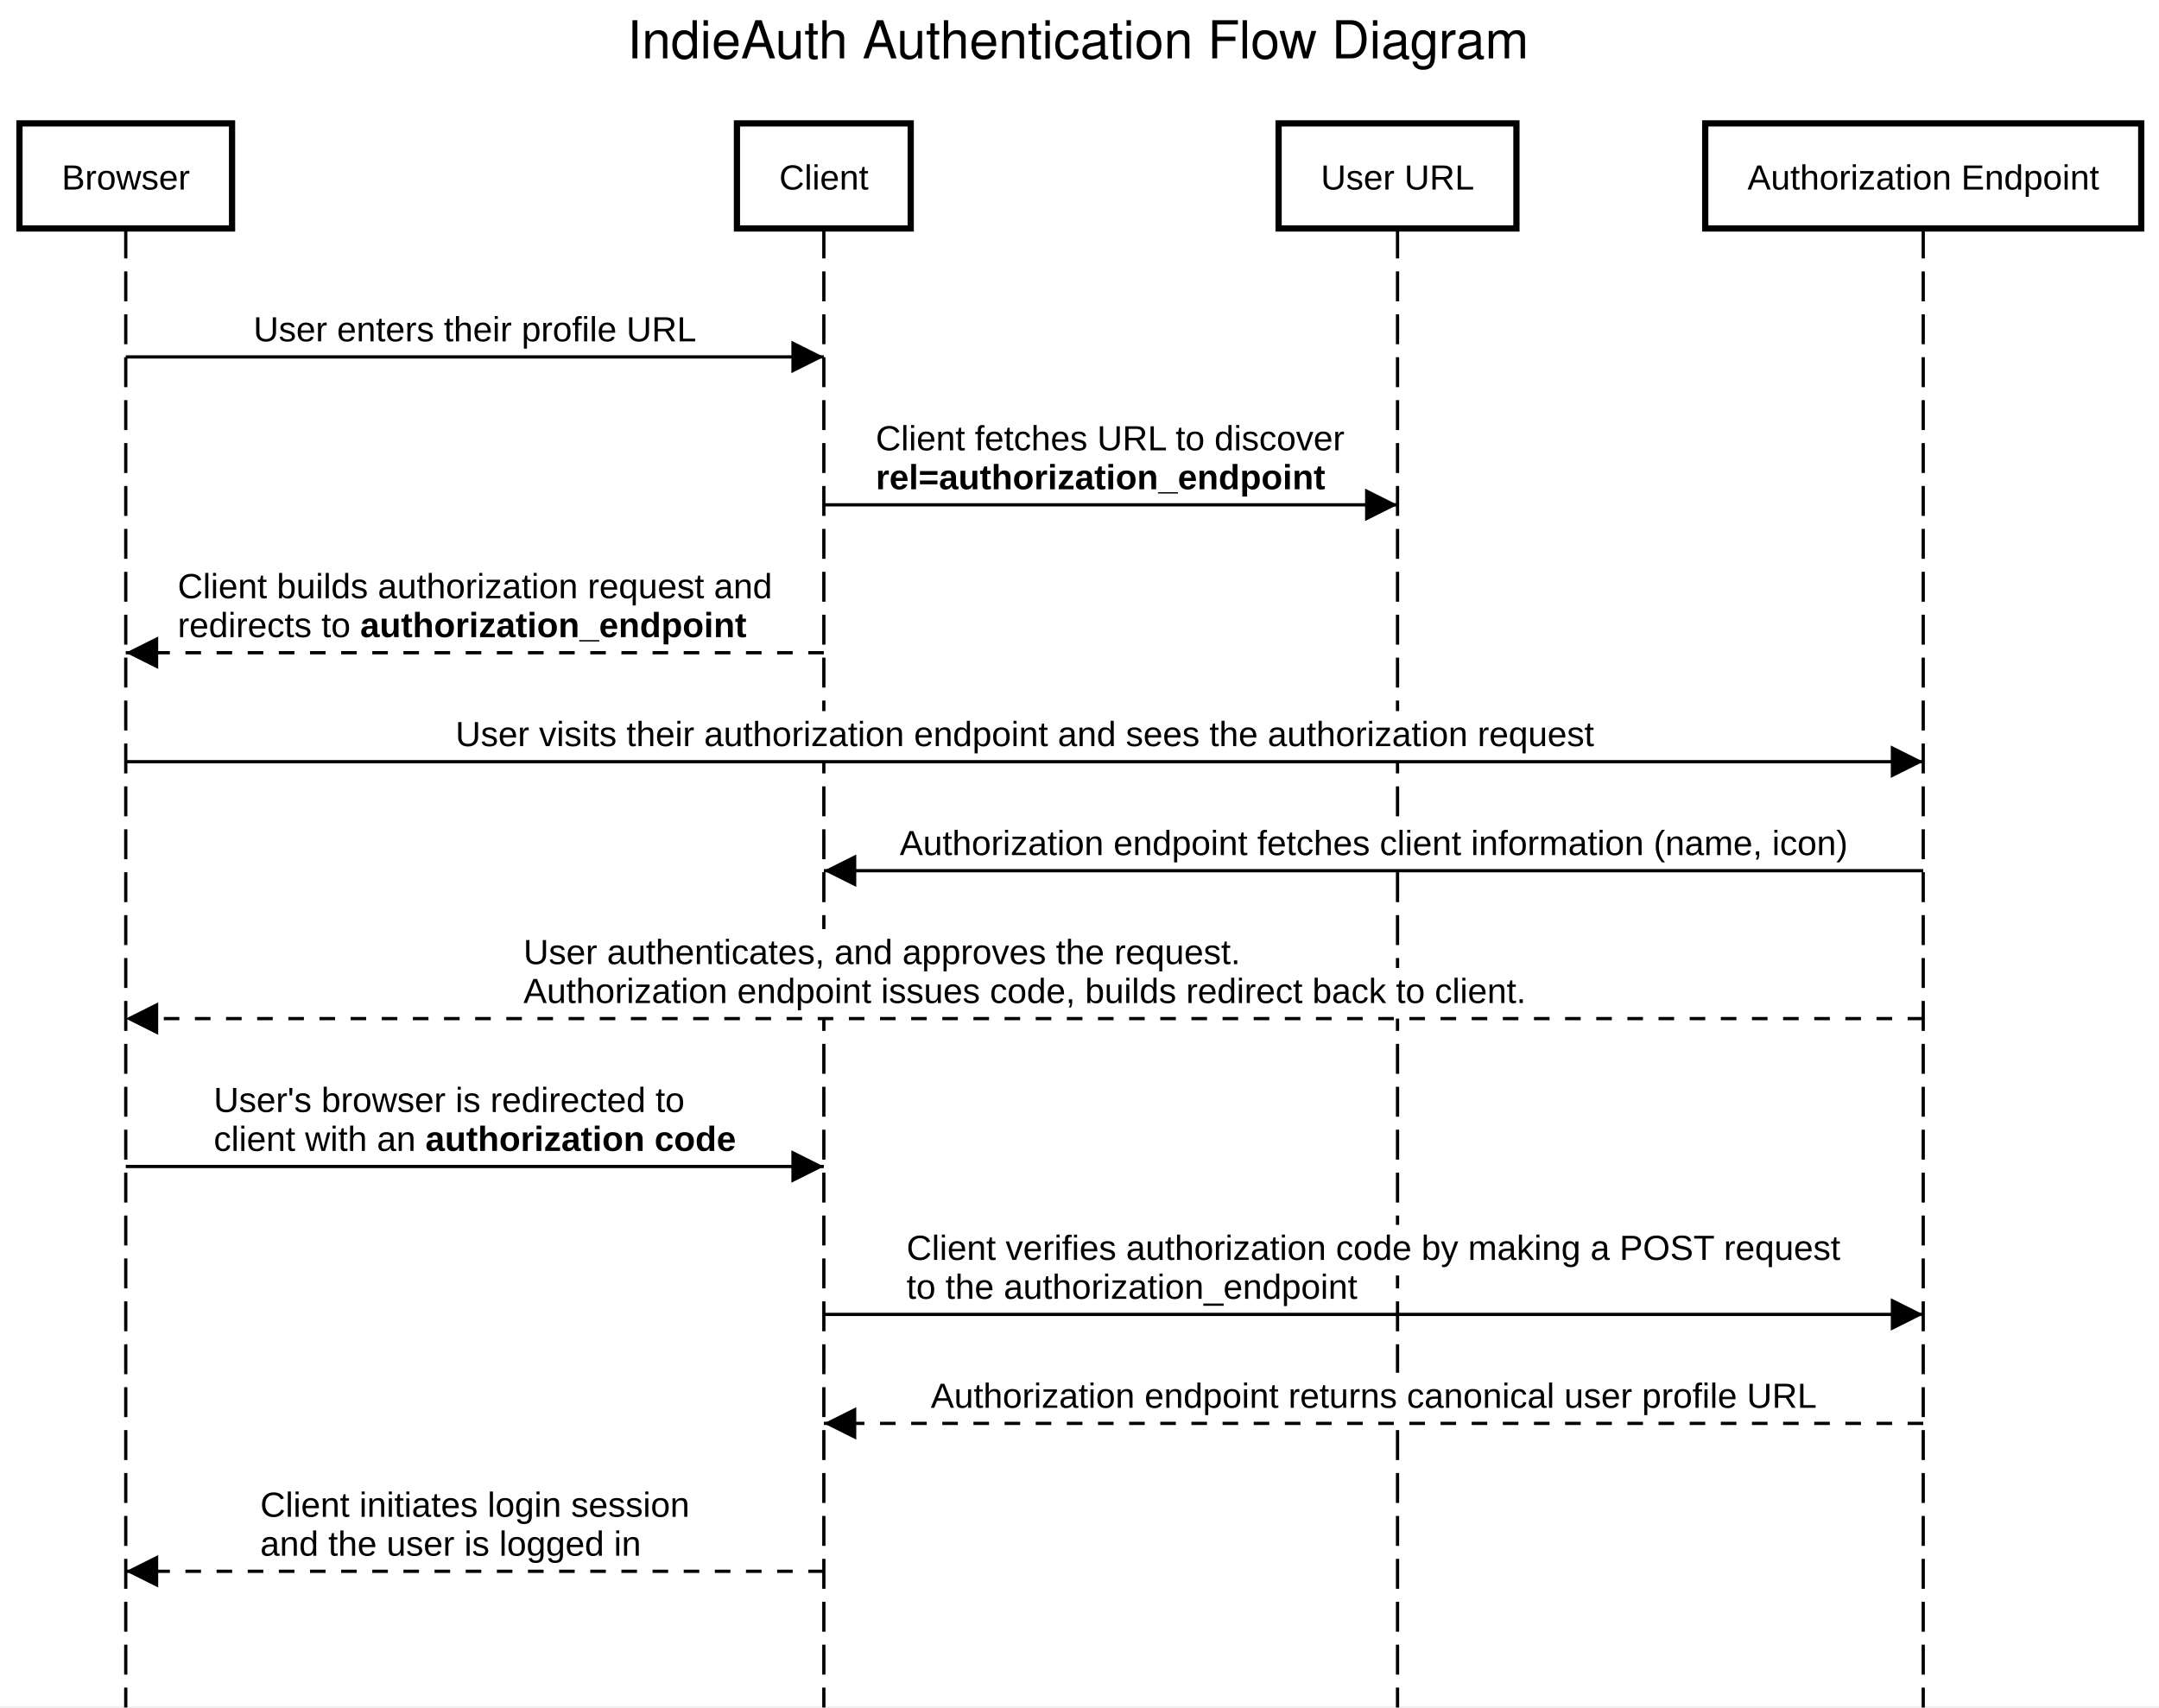
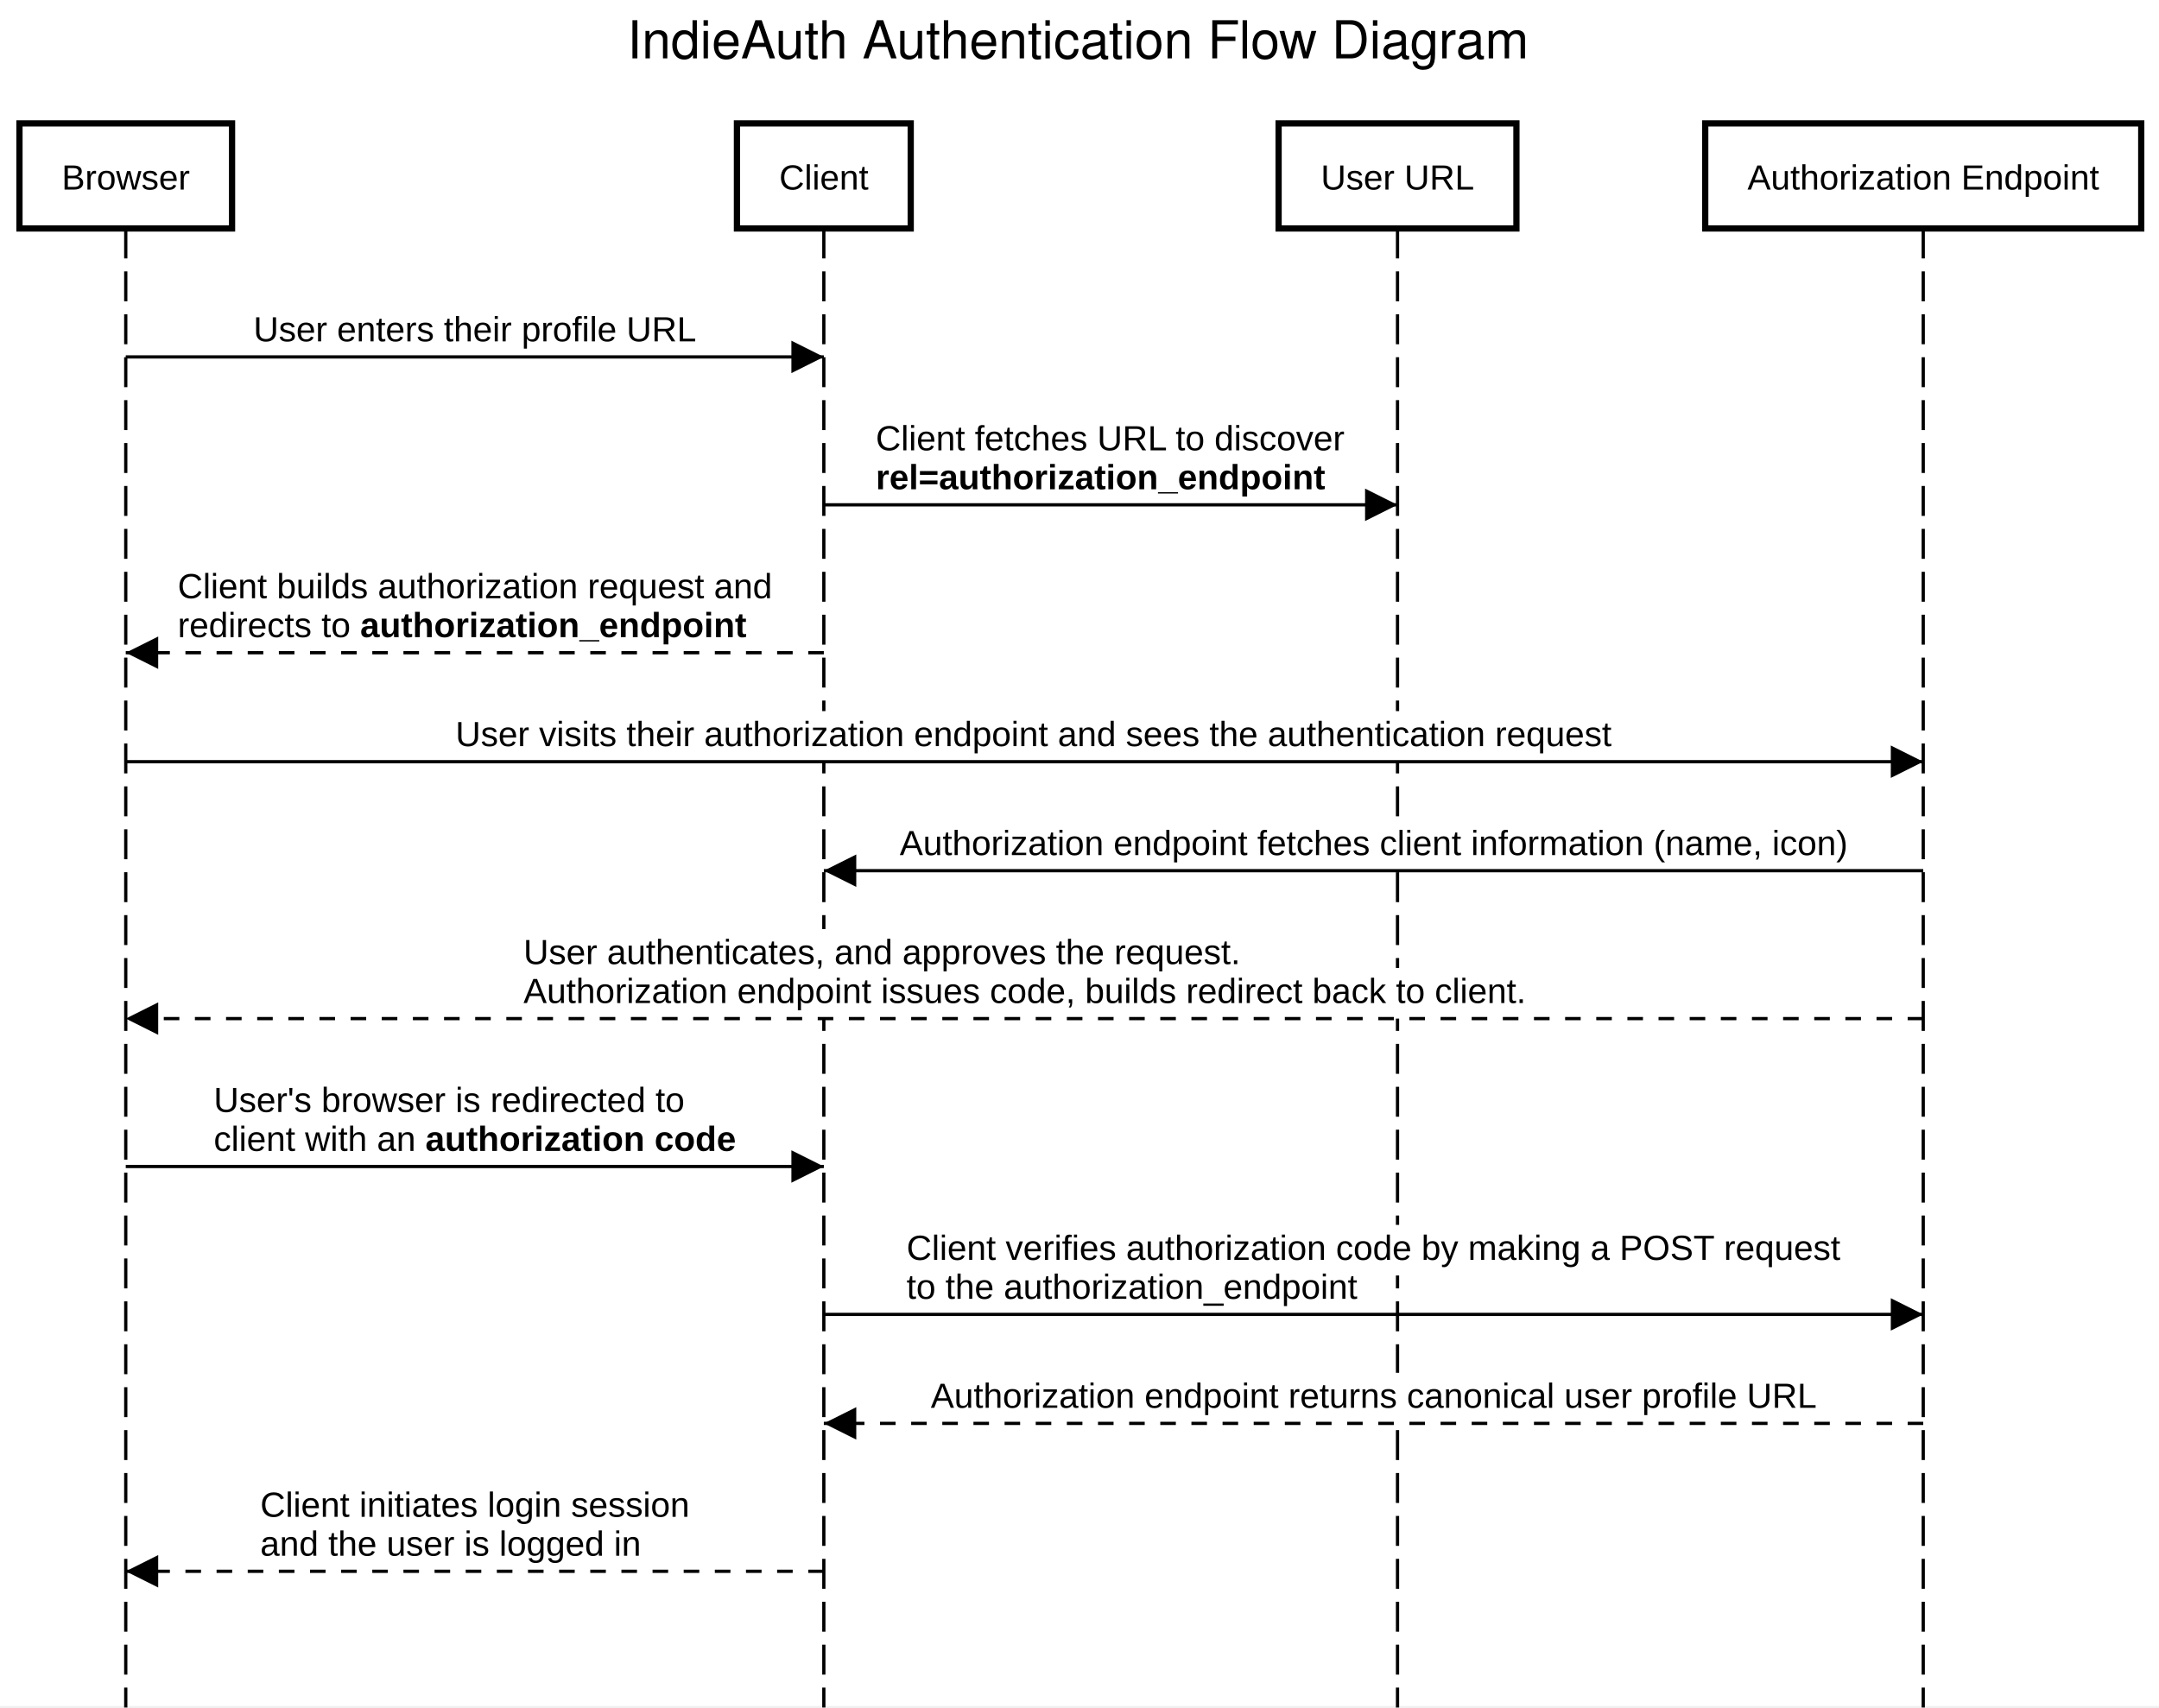
<svg xmlns="http://www.w3.org/2000/svg" version="1.1" viewbox="0 0 906 716" style="width: 100%; height: auto;">
  <defs />
  <g>
    <g />
    <g />
    <g />
    <g />
    <g />
    <g />
    <g />
    <g />
    <g />
    <g />
    <g />
    <g />
    <g />
    <g />
    <g />
    <g />
    <g />
    <g />
    <g />
    <g />
    <g />
    <g />
    <g>
      <rect fill="white" stroke="none" x="0" y="0" width="906" height="716" />
    </g>
    <g>
      <text fill="black" stroke="none" font-family="Helvetica" font-size="16.5pt" font-style="normal" font-weight="normal" text-decoration="normal" x="263.199" y="24.503" text-anchor="start" dominant-baseline="alphabetic">IndieAuth Authentication Flow Diagram</text>
    </g>
    <g>
      <path fill="none" stroke="black" paint-order="fill stroke markers" d=" M 52.774 95.888 L 52.774 716.625" stroke-miterlimit="10" stroke-width="1.361" stroke-dasharray="12.566,5.445" />
      <path fill="none" stroke="black" paint-order="fill stroke markers" d=" M 345.712 95.888 L 345.712 716.625" stroke-miterlimit="10" stroke-width="1.361" stroke-dasharray="12.566,5.445" />
      <path fill="none" stroke="black" paint-order="fill stroke markers" d=" M 586.452 95.888 L 586.452 716.625" stroke-miterlimit="10" stroke-width="1.361" stroke-dasharray="12.566,5.445" />
      <path fill="none" stroke="black" paint-order="fill stroke markers" d=" M 807.065 95.888 L 807.065 716.625" stroke-miterlimit="10" stroke-width="1.361" stroke-dasharray="12.566,5.445" />
    </g>
    <g>
      <path fill="none" stroke="none" />
      <g>
        <path fill="white" stroke="black" paint-order="fill stroke markers" d=" M 8.168 51.783 L 97.38 51.783 L 97.38 95.888 L 8.168 95.888 L 8.168 51.783 Z" stroke-miterlimit="10" stroke-width="2.614" stroke-dasharray="" />
      </g>
      <g>
        <g />
        <text fill="black" stroke="none" font-family="Arial" font-size="11pt" font-style="normal" font-weight="normal" text-decoration="normal" x="25.891" y="79.552" text-anchor="start" dominant-baseline="alphabetic">Browser</text>
      </g>
      <path fill="none" stroke="none" />
      <g>
        <path fill="white" stroke="black" paint-order="fill stroke markers" d=" M 309.248 51.783 L 382.175 51.783 L 382.175 95.888 L 309.248 95.888 L 309.248 51.783 Z" stroke-miterlimit="10" stroke-width="2.614" stroke-dasharray="" />
      </g>
      <g>
        <g />
        <text fill="black" stroke="none" font-family="Arial" font-size="11pt" font-style="normal" font-weight="normal" text-decoration="normal" x="326.971" y="79.552" text-anchor="start" dominant-baseline="alphabetic">Client</text>
      </g>
      <path fill="none" stroke="none" />
      <g>
        <path fill="white" stroke="black" paint-order="fill stroke markers" d=" M 536.552 51.783 L 636.351 51.783 L 636.351 95.888 L 536.552 95.888 L 536.552 51.783 Z" stroke-miterlimit="10" stroke-width="2.614" stroke-dasharray="" />
      </g>
      <g>
        <g />
        <text fill="black" stroke="none" font-family="Arial" font-size="11pt" font-style="normal" font-weight="normal" text-decoration="normal" x="554.276" y="79.552" text-anchor="start" dominant-baseline="alphabetic">User URL</text>
      </g>
      <path fill="none" stroke="none" />
      <g>
        <path fill="white" stroke="black" paint-order="fill stroke markers" d=" M 715.583 51.783 L 898.547 51.783 L 898.547 95.888 L 715.583 95.888 L 715.583 51.783 Z" stroke-miterlimit="10" stroke-width="2.614" stroke-dasharray="" />
      </g>
      <g>
        <g />
        <text fill="black" stroke="none" font-family="Arial" font-size="11pt" font-style="normal" font-weight="normal" text-decoration="normal" x="733.307" y="79.552" text-anchor="start" dominant-baseline="alphabetic">Authorization Endpoint</text>
      </g>
    </g>
    <g>
      <g>
        <g>
          <path fill="none" stroke="none" />
          <rect fill="white" stroke="none" x="103.911" y="128.558" width="190.663" height="21.236" />
        </g>
        <text fill="black" stroke="none" font-family="Arial" font-size="11pt" font-style="normal" font-weight="normal" text-decoration="normal" x="106.362" y="143.26" text-anchor="start" dominant-baseline="alphabetic">User enters their profile URL</text>
      </g>
      <g>
        <path fill="none" stroke="black" paint-order="fill stroke markers" d=" M 52.774 149.794 L 345.712 149.794" stroke-miterlimit="10" stroke-width="1.361" stroke-dasharray="" />
        <path fill="black" stroke="none" paint-order="stroke fill markers" d=" M 332.099 142.987 L 345.712 149.794 L 332.099 156.6 Z" />
      </g>
      <g>
        <g>
          <path fill="none" stroke="none" />
          <rect fill="white" stroke="none" x="365.042" y="174.297" width="202.08" height="21.236" />
        </g>
        <g>
          <path fill="none" stroke="none" />
          <rect fill="white" stroke="none" x="365.042" y="190.632" width="193.454" height="21.236" />
        </g>
        <text fill="black" stroke="none" font-family="Arial" font-size="11pt" font-style="normal" font-weight="normal" text-decoration="normal" x="367.492" y="188.998" text-anchor="start" dominant-baseline="alphabetic">Client fetches URL to discover</text>
        <text fill="black" stroke="none" font-family="Arial" font-size="11pt" font-style="normal" font-weight="normal" text-decoration="normal" x="367.492" y="205.334" text-anchor="start" dominant-baseline="alphabetic" />
        <text fill="black" stroke="none" font-family="Arial" font-size="11pt" font-style="normal" font-weight="bold" text-decoration="normal" x="367.492" y="205.334" text-anchor="start" dominant-baseline="alphabetic">rel=authorization_endpoint</text>
        <text fill="black" stroke="none" font-family="Arial" font-size="11pt" font-style="normal" font-weight="normal" text-decoration="normal" x="556.046" y="205.334" text-anchor="start" dominant-baseline="alphabetic" />
      </g>
      <g>
        <path fill="none" stroke="black" paint-order="fill stroke markers" d=" M 345.712 211.868 L 586.452 211.868" stroke-miterlimit="10" stroke-width="1.361" stroke-dasharray="" />
        <path fill="black" stroke="none" paint-order="stroke fill markers" d=" M 572.839 205.061 L 586.452 211.868 L 572.839 218.674 Z" />
      </g>
      <g>
        <g>
          <path fill="none" stroke="none" />
          <rect fill="white" stroke="none" x="72.104" y="236.37" width="254.278" height="21.236" />
        </g>
        <g>
          <path fill="none" stroke="none" />
          <rect fill="white" stroke="none" x="72.104" y="252.706" width="243.547" height="21.236" />
        </g>
        <text fill="black" stroke="none" font-family="Arial" font-size="11pt" font-style="normal" font-weight="normal" text-decoration="normal" x="74.554" y="251.072" text-anchor="start" dominant-baseline="alphabetic">Client builds authorization request and</text>
        <text fill="black" stroke="none" font-family="Arial" font-size="11pt" font-style="normal" font-weight="normal" text-decoration="normal" x="74.554" y="267.407" text-anchor="start" dominant-baseline="alphabetic">redirects to </text>
        <text fill="black" stroke="none" font-family="Arial" font-size="11pt" font-style="normal" font-weight="bold" text-decoration="normal" x="151.14" y="267.407" text-anchor="start" dominant-baseline="alphabetic">authorization_endpoint</text>
        <text fill="black" stroke="none" font-family="Arial" font-size="11pt" font-style="normal" font-weight="normal" text-decoration="normal" x="313.201" y="267.407" text-anchor="start" dominant-baseline="alphabetic" />
      </g>
      <g>
        <path fill="none" stroke="black" paint-order="fill stroke markers" d=" M 345.712 273.941 L 52.774 273.941" stroke-miterlimit="10" stroke-width="1.361" stroke-dasharray="6.534" />
        <path fill="black" stroke="none" paint-order="stroke fill markers" d=" M 66.387 267.135 L 52.774 273.941 L 66.387 280.748 Z" />
      </g>
      <g>
        <g>
          <path fill="none" stroke="none" />
          <rect fill="white" stroke="none" x="188.697" y="298.444" width="482.445" height="21.236" />
        </g>
-         <text fill="black" stroke="none" font-family="Arial" font-size="11pt" font-style="normal" font-weight="normal" text-decoration="normal" x="191.147" y="313.146" text-anchor="start" dominant-baseline="alphabetic">User visits their authorization endpoint and sees the authorization request</text>
+         <text fill="black" stroke="none" font-family="Arial" font-size="11pt" font-style="normal" font-weight="normal" text-decoration="normal" x="191.147" y="313.146" text-anchor="start" dominant-baseline="alphabetic">User visits their authorization endpoint and sees the authentication request</text>
      </g>
      <g>
        <path fill="none" stroke="black" paint-order="fill stroke markers" d=" M 52.774 319.68 L 807.065 319.68" stroke-miterlimit="10" stroke-width="1.361" stroke-dasharray="" />
        <path fill="black" stroke="none" paint-order="stroke fill markers" d=" M 793.452 312.874 L 807.065 319.68 L 793.452 326.486 Z" />
      </g>
      <g>
        <g>
          <path fill="none" stroke="none" />
          <rect fill="white" stroke="none" x="375.105" y="344.183" width="402.567" height="21.236" />
        </g>
        <text fill="black" stroke="none" font-family="Arial" font-size="11pt" font-style="normal" font-weight="normal" text-decoration="normal" x="377.555" y="358.884" text-anchor="start" dominant-baseline="alphabetic">Authorization endpoint fetches client information (name, icon)</text>
      </g>
      <g>
        <path fill="none" stroke="black" paint-order="fill stroke markers" d=" M 807.065 365.418 L 345.712 365.418" stroke-miterlimit="10" stroke-width="1.361" stroke-dasharray="" />
        <path fill="black" stroke="none" paint-order="stroke fill markers" d=" M 359.324 358.612 L 345.712 365.418 L 359.324 372.225 Z" />
      </g>
      <g>
        <g>
          <path fill="none" stroke="none" />
          <rect fill="white" stroke="none" x="217.222" y="389.921" width="305.616" height="21.236" />
        </g>
        <g>
          <path fill="none" stroke="none" />
          <rect fill="white" stroke="none" x="217.222" y="406.257" width="425.394" height="21.236" />
        </g>
        <text fill="black" stroke="none" font-family="Arial" font-size="11pt" font-style="normal" font-weight="normal" text-decoration="normal" x="219.673" y="404.623" text-anchor="start" dominant-baseline="alphabetic">User authenticates, and approves the request.</text>
        <text fill="black" stroke="none" font-family="Arial" font-size="11pt" font-style="normal" font-weight="normal" text-decoration="normal" x="219.673" y="420.958" text-anchor="start" dominant-baseline="alphabetic">Authorization endpoint issues code, builds redirect back to client.</text>
      </g>
      <g>
        <path fill="none" stroke="black" paint-order="fill stroke markers" d=" M 807.065 427.492 L 52.774 427.492" stroke-miterlimit="10" stroke-width="1.361" stroke-dasharray="6.534" />
        <path fill="black" stroke="none" paint-order="stroke fill markers" d=" M 66.387 420.686 L 52.774 427.492 L 66.387 434.299 Z" />
      </g>
      <g>
        <g>
          <path fill="none" stroke="none" />
          <rect fill="white" stroke="none" x="87.226" y="451.995" width="202.417" height="21.236" />
        </g>
        <g>
          <path fill="none" stroke="none" />
          <rect fill="white" stroke="none" x="87.226" y="468.33" width="224.034" height="21.236" />
        </g>
        <text fill="black" stroke="none" font-family="Arial" font-size="11pt" font-style="normal" font-weight="normal" text-decoration="normal" x="89.676" y="466.697" text-anchor="start" dominant-baseline="alphabetic">User's browser is redirected to</text>
        <text fill="black" stroke="none" font-family="Arial" font-size="11pt" font-style="normal" font-weight="normal" text-decoration="normal" x="89.676" y="483.032" text-anchor="start" dominant-baseline="alphabetic">client with an </text>
        <text fill="black" stroke="none" font-family="Arial" font-size="11pt" font-style="normal" font-weight="bold" text-decoration="normal" x="178.495" y="483.032" text-anchor="start" dominant-baseline="alphabetic">authorization code</text>
        <text fill="black" stroke="none" font-family="Arial" font-size="11pt" font-style="normal" font-weight="normal" text-decoration="normal" x="308.81" y="483.032" text-anchor="start" dominant-baseline="alphabetic" />
      </g>
      <g>
        <path fill="none" stroke="black" paint-order="fill stroke markers" d=" M 52.774 489.566 L 345.712 489.566" stroke-miterlimit="10" stroke-width="1.361" stroke-dasharray="" />
        <path fill="black" stroke="none" paint-order="stroke fill markers" d=" M 332.099 482.76 L 345.712 489.566 L 332.099 496.372 Z" />
      </g>
      <g>
        <g>
          <path fill="none" stroke="none" />
          <rect fill="white" stroke="none" x="377.968" y="514.069" width="396.84" height="21.236" />
        </g>
        <g>
          <path fill="none" stroke="none" />
          <rect fill="white" stroke="none" x="377.968" y="530.404" width="193.999" height="21.236" />
        </g>
        <text fill="black" stroke="none" font-family="Arial" font-size="11pt" font-style="normal" font-weight="normal" text-decoration="normal" x="380.418" y="528.771" text-anchor="start" dominant-baseline="alphabetic">Client verifies authorization code by making a POST request</text>
        <text fill="black" stroke="none" font-family="Arial" font-size="11pt" font-style="normal" font-weight="normal" text-decoration="normal" x="380.418" y="545.106" text-anchor="start" dominant-baseline="alphabetic">to the authorization_endpoint</text>
      </g>
      <g>
        <path fill="none" stroke="black" paint-order="fill stroke markers" d=" M 345.712 551.64 L 807.065 551.64" stroke-miterlimit="10" stroke-width="1.361" stroke-dasharray="" />
        <path fill="black" stroke="none" paint-order="stroke fill markers" d=" M 793.452 544.833 L 807.065 551.64 L 793.452 558.446 Z" />
      </g>
      <g>
        <g>
          <path fill="none" stroke="none" />
          <rect fill="white" stroke="none" x="388.14" y="576.143" width="376.497" height="21.236" />
        </g>
        <text fill="black" stroke="none" font-family="Arial" font-size="11pt" font-style="normal" font-weight="normal" text-decoration="normal" x="390.59" y="590.844" text-anchor="start" dominant-baseline="alphabetic">Authorization endpoint returns canonical user profile URL</text>
      </g>
      <g>
        <path fill="none" stroke="black" paint-order="fill stroke markers" d=" M 807.065 597.378 L 345.712 597.378" stroke-miterlimit="10" stroke-width="1.361" stroke-dasharray="6.534" />
        <path fill="black" stroke="none" paint-order="stroke fill markers" d=" M 359.324 590.572 L 345.712 597.378 L 359.324 604.185 Z" />
      </g>
      <g>
        <g>
          <path fill="none" stroke="none" />
          <rect fill="white" stroke="none" x="106.75" y="621.881" width="184.986" height="21.236" />
        </g>
        <g>
          <path fill="none" stroke="none" />
          <rect fill="white" stroke="none" x="106.75" y="638.216" width="164.643" height="21.236" />
        </g>
        <text fill="black" stroke="none" font-family="Arial" font-size="11pt" font-style="normal" font-weight="normal" text-decoration="normal" x="109.2" y="636.583" text-anchor="start" dominant-baseline="alphabetic">Client initiates login session</text>
        <text fill="black" stroke="none" font-family="Arial" font-size="11pt" font-style="normal" font-weight="normal" text-decoration="normal" x="109.2" y="652.918" text-anchor="start" dominant-baseline="alphabetic">and the user is logged in</text>
      </g>
      <g>
        <path fill="none" stroke="black" paint-order="fill stroke markers" d=" M 345.712 659.452 L 52.774 659.452" stroke-miterlimit="10" stroke-width="1.361" stroke-dasharray="6.534" />
        <path fill="black" stroke="none" paint-order="stroke fill markers" d=" M 66.387 652.646 L 52.774 659.452 L 66.387 666.258 Z" />
      </g>
    </g>
    <g />
    <g />
    <g />
    <g />
  </g>
</svg>
